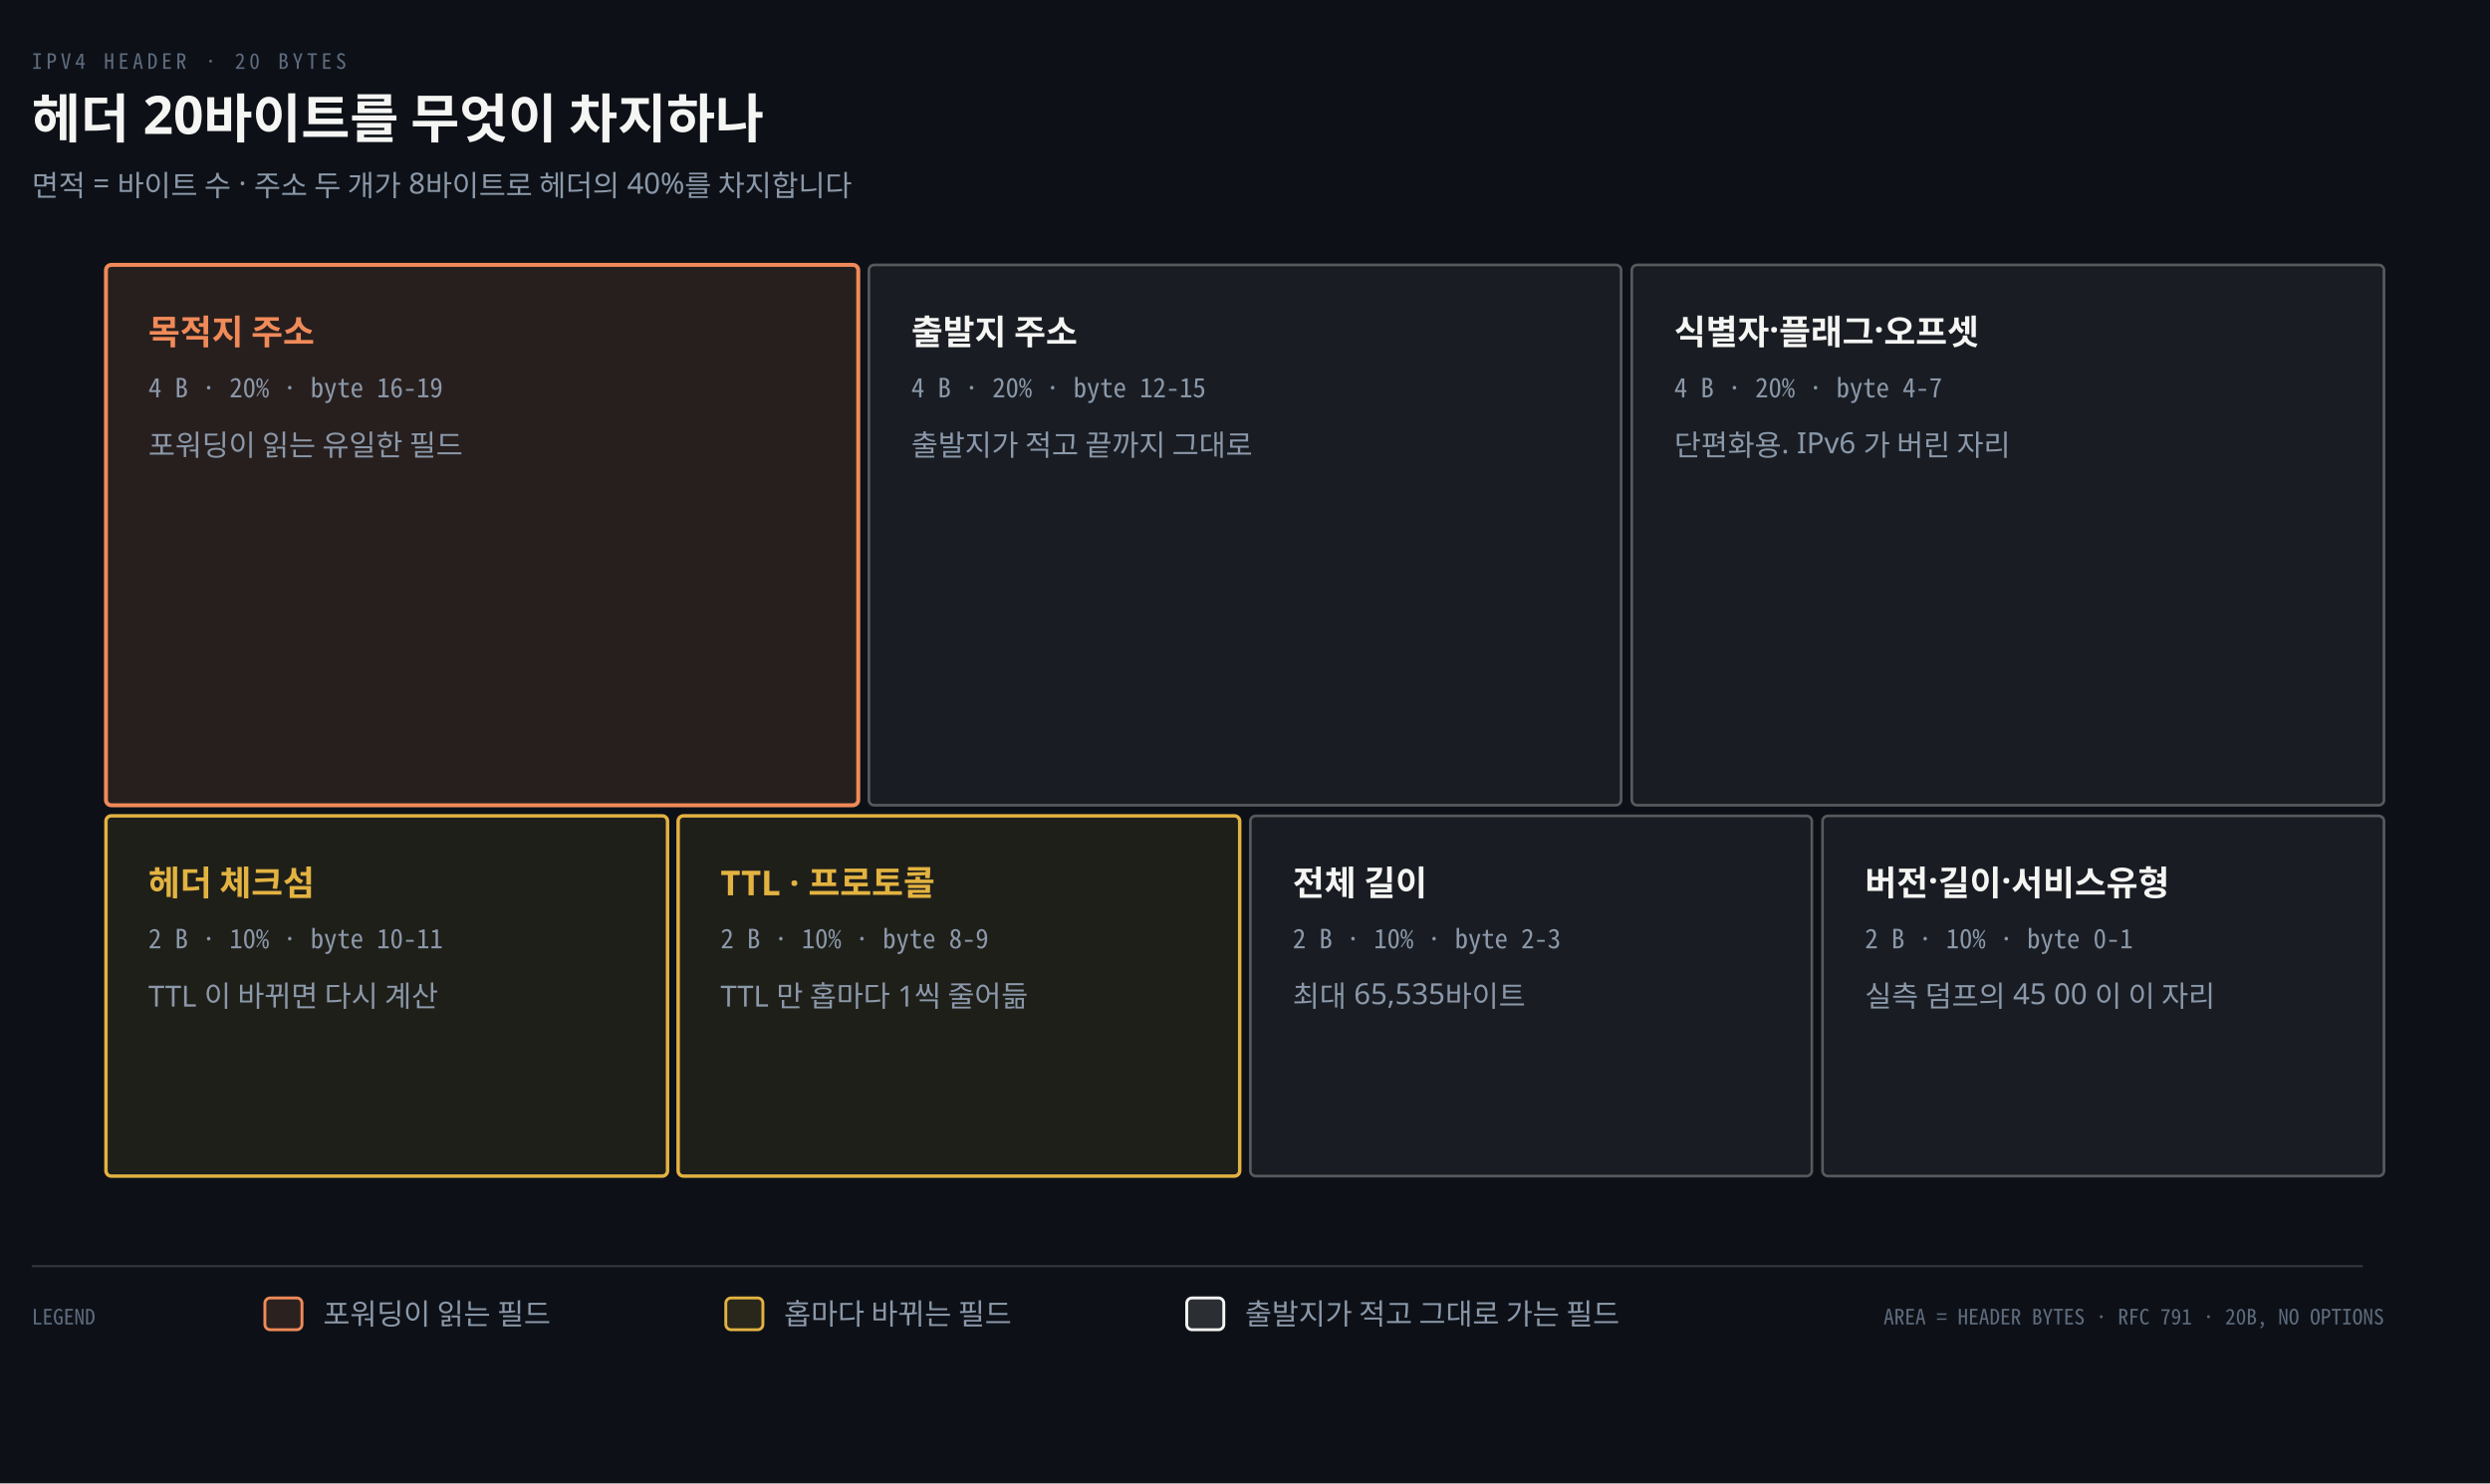
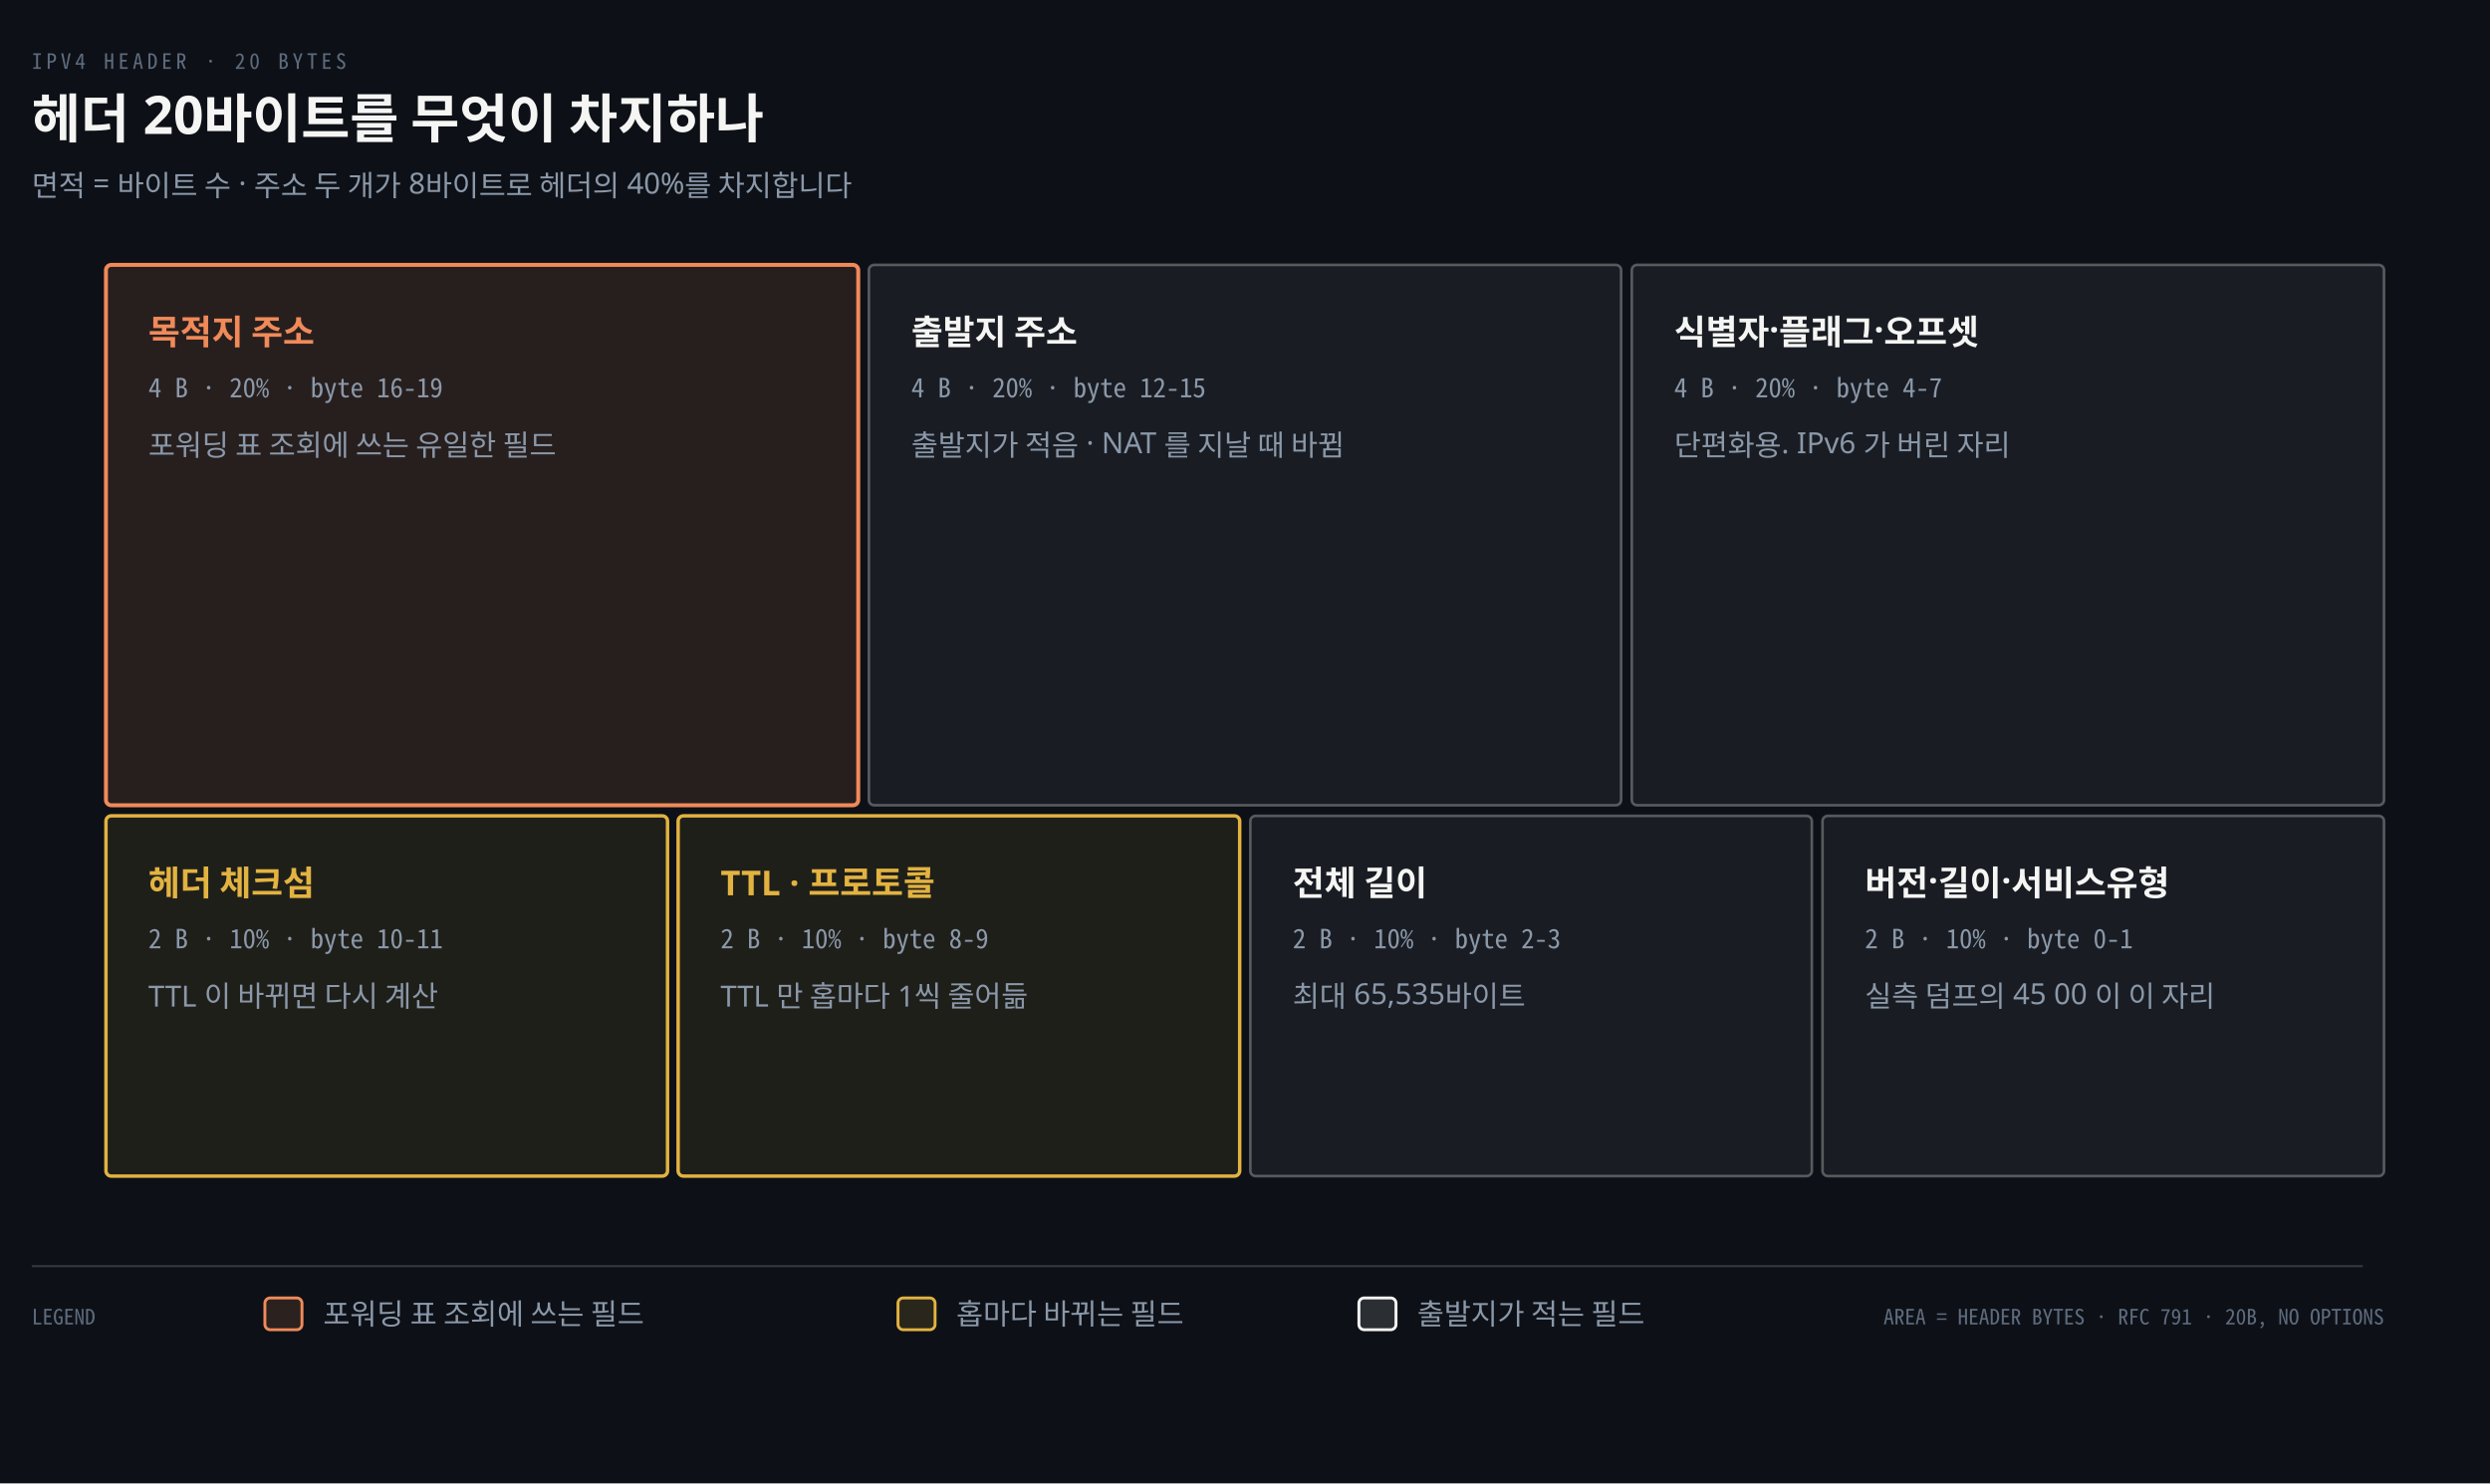
<svg xmlns="http://www.w3.org/2000/svg" viewBox="0 0 940 560" width="100%" role="img" aria-labelledby="dt dd">
  <defs>
    <marker id="ar" viewBox="0 0 8 8" refX="7" refY="4" markerWidth="6.5" markerHeight="6.5" orient="auto">
      <path d="M0 0 L8 4 L0 8 z" fill="#8B98A9" />
    </marker>
    <marker id="ok" viewBox="0 0 8 8" refX="7" refY="4" markerWidth="6.5" markerHeight="6.5" orient="auto">
      <path d="M0 0 L8 4 L0 8 z" fill="#3FB98C" />
    </marker>
    <marker id="warn" viewBox="0 0 8 8" refX="7" refY="4" markerWidth="6.5" markerHeight="6.5" orient="auto">
      <path d="M0 0 L8 4 L0 8 z" fill="#E3B341" />
    </marker>
    <marker id="bad" viewBox="0 0 8 8" refX="7" refY="4" markerWidth="6.5" markerHeight="6.5" orient="auto">
      <path d="M0 0 L8 4 L0 8 z" fill="#F0616D" />
    </marker>
    <marker id="info" viewBox="0 0 8 8" refX="7" refY="4" markerWidth="6.5" markerHeight="6.5" orient="auto">
      <path d="M0 0 L8 4 L0 8 z" fill="#6A95D8" />
    </marker>
    <marker id="acc" viewBox="0 0 8 8" refX="7" refY="4" markerWidth="6.5" markerHeight="6.5" orient="auto">
      <path d="M0 0 L8 4 L0 8 z" fill="#F08A59" />
    </marker>
    <marker id="soft" viewBox="0 0 8 8" refX="7" refY="4" markerWidth="6.5" markerHeight="6.5" orient="auto">
      <path d="M0 0 L8 4 L0 8 z" fill="#5E6B7E" />
    </marker>
  </defs>
  <rect width="940" height="560" fill="#0D1117" />
  <text x="12" y="26" font-family="'Geist Mono','Noto Sans Mono CJK KR',monospace" font-size="8" letter-spacing="0.18em" fill="#5E6B7E">IPV4 HEADER · 20 BYTES</text>
  <text x="12" y="52" font-family="'Geist','Apple SD Gothic Neo','Noto Sans KR','Malgun Gothic',sans-serif" font-size="20" font-weight="600" fill="#F5F5F3">헤더 20바이트를 무엇이 차지하나</text>
  <text x="12" y="74" font-family="'Geist','Apple SD Gothic Neo','Noto Sans KR','Malgun Gothic',sans-serif" font-size="11" fill="#8B98A9">면적 = 바이트 수 · 주소 두 개가 8바이트로 헤더의 40%를 차지합니다</text>
  <rect x="40.0" y="100" width="284.0" height="204" rx="2" data-share="20.00" fill="#F08A591E" stroke="#F08A59" stroke-width="1.5" />
  <text x="56.0" y="130" text-anchor="start" font-family="'Geist','Apple SD Gothic Neo','Noto Sans KR','Malgun Gothic',sans-serif" font-size="13" font-weight="600" fill="#F08A59">목적지 주소</text>
  <text x="56.0" y="150" text-anchor="start" font-family="'Geist Mono','Noto Sans Mono CJK KR',monospace" font-size="10" font-weight="400" fill="#8B98A9">4 B · 20% · byte 16-19</text>
-   <text x="56.0" y="172" text-anchor="start" font-family="'Geist','Apple SD Gothic Neo','Noto Sans KR','Malgun Gothic',sans-serif" font-size="11" font-weight="400" fill="#8B98A9">포워딩이 읽는 유일한 필드</text>
+   <text x="56.0" y="172" text-anchor="start" font-family="'Geist','Apple SD Gothic Neo','Noto Sans KR','Malgun Gothic',sans-serif" font-size="11" font-weight="400" fill="#8B98A9">포워딩 표 조회에 쓰는 유일한 필드</text>
  <rect x="328.0" y="100" width="284.0" height="204" rx="2" data-share="20.00" fill="#F5F5F30E" stroke="#F5F5F34D" stroke-width="1.0" />
  <text x="344.0" y="130" text-anchor="start" font-family="'Geist','Apple SD Gothic Neo','Noto Sans KR','Malgun Gothic',sans-serif" font-size="13" font-weight="600" fill="#F5F5F3">출발지 주소</text>
  <text x="344.0" y="150" text-anchor="start" font-family="'Geist Mono','Noto Sans Mono CJK KR',monospace" font-size="10" font-weight="400" fill="#8B98A9">4 B · 20% · byte 12-15</text>
-   <text x="344.0" y="172" text-anchor="start" font-family="'Geist','Apple SD Gothic Neo','Noto Sans KR','Malgun Gothic',sans-serif" font-size="11" font-weight="400" fill="#8B98A9">출발지가 적고 끝까지 그대로</text>
+   <text x="344.0" y="172" text-anchor="start" font-family="'Geist','Apple SD Gothic Neo','Noto Sans KR','Malgun Gothic',sans-serif" font-size="11" font-weight="400" fill="#8B98A9">출발지가 적음 · NAT 를 지날 때 바뀜</text>
  <rect x="616.0" y="100" width="284.0" height="204" rx="2" data-share="20.00" fill="#F5F5F30E" stroke="#F5F5F34D" stroke-width="1.0" />
  <text x="632.0" y="130" text-anchor="start" font-family="'Geist','Apple SD Gothic Neo','Noto Sans KR','Malgun Gothic',sans-serif" font-size="13" font-weight="600" fill="#F5F5F3">식별자·플래그·오프셋</text>
  <text x="632.0" y="150" text-anchor="start" font-family="'Geist Mono','Noto Sans Mono CJK KR',monospace" font-size="10" font-weight="400" fill="#8B98A9">4 B · 20% · byte 4-7</text>
  <text x="632.0" y="172" text-anchor="start" font-family="'Geist','Apple SD Gothic Neo','Noto Sans KR','Malgun Gothic',sans-serif" font-size="11" font-weight="400" fill="#8B98A9">단편화용. IPv6 가 버린 자리</text>
  <rect x="40.0" y="308" width="212.0" height="136" rx="2" data-share="10.00" fill="#E3B34116" stroke="#E3B341" stroke-width="1.3" />
  <text x="56.0" y="338" text-anchor="start" font-family="'Geist','Apple SD Gothic Neo','Noto Sans KR','Malgun Gothic',sans-serif" font-size="13" font-weight="600" fill="#E3B341">헤더 체크섬</text>
  <text x="56.0" y="358" text-anchor="start" font-family="'Geist Mono','Noto Sans Mono CJK KR',monospace" font-size="10" font-weight="400" fill="#8B98A9">2 B · 10% · byte 10-11</text>
  <text x="56.0" y="380" text-anchor="start" font-family="'Geist','Apple SD Gothic Neo','Noto Sans KR','Malgun Gothic',sans-serif" font-size="11" font-weight="400" fill="#8B98A9">TTL 이 바뀌면 다시 계산</text>
  <rect x="256.0" y="308" width="212.0" height="136" rx="2" data-share="10.00" fill="#E3B34116" stroke="#E3B341" stroke-width="1.3" />
  <text x="272.0" y="338" text-anchor="start" font-family="'Geist','Apple SD Gothic Neo','Noto Sans KR','Malgun Gothic',sans-serif" font-size="13" font-weight="600" fill="#E3B341">TTL · 프로토콜</text>
  <text x="272.0" y="358" text-anchor="start" font-family="'Geist Mono','Noto Sans Mono CJK KR',monospace" font-size="10" font-weight="400" fill="#8B98A9">2 B · 10% · byte 8-9</text>
  <text x="272.0" y="380" text-anchor="start" font-family="'Geist','Apple SD Gothic Neo','Noto Sans KR','Malgun Gothic',sans-serif" font-size="11" font-weight="400" fill="#8B98A9">TTL 만 홉마다 1씩 줄어듦</text>
  <rect x="472.0" y="308" width="212.0" height="136" rx="2" data-share="10.00" fill="#F5F5F30E" stroke="#F5F5F34D" stroke-width="1.0" />
  <text x="488.0" y="338" text-anchor="start" font-family="'Geist','Apple SD Gothic Neo','Noto Sans KR','Malgun Gothic',sans-serif" font-size="13" font-weight="600" fill="#F5F5F3">전체 길이</text>
  <text x="488.0" y="358" text-anchor="start" font-family="'Geist Mono','Noto Sans Mono CJK KR',monospace" font-size="10" font-weight="400" fill="#8B98A9">2 B · 10% · byte 2-3</text>
  <text x="488.0" y="380" text-anchor="start" font-family="'Geist','Apple SD Gothic Neo','Noto Sans KR','Malgun Gothic',sans-serif" font-size="11" font-weight="400" fill="#8B98A9">최대 65,535바이트</text>
  <rect x="688.0" y="308" width="212.0" height="136" rx="2" data-share="10.00" fill="#F5F5F30E" stroke="#F5F5F34D" stroke-width="1.0" />
  <text x="704.0" y="338" text-anchor="start" font-family="'Geist','Apple SD Gothic Neo','Noto Sans KR','Malgun Gothic',sans-serif" font-size="13" font-weight="600" fill="#F5F5F3">버전·길이·서비스유형</text>
  <text x="704.0" y="358" text-anchor="start" font-family="'Geist Mono','Noto Sans Mono CJK KR',monospace" font-size="10" font-weight="400" fill="#8B98A9">2 B · 10% · byte 0-1</text>
  <text x="704.0" y="380" text-anchor="start" font-family="'Geist','Apple SD Gothic Neo','Noto Sans KR','Malgun Gothic',sans-serif" font-size="11" font-weight="400" fill="#8B98A9">실측 덤프의 45 00 이 이 자리</text>
  <line x1="12" y1="478" x2="892" y2="478" stroke="rgba(191,192,192,0.22)" stroke-width="0.8" />
  <text x="12" y="500" text-anchor="start" font-family="'Geist Mono','Noto Sans Mono CJK KR',monospace" font-size="8" font-weight="400" fill="#5E6B7E">LEGEND</text>
  <rect x="100" y="490" width="14" height="12" rx="2" fill="#F08A5922" stroke="#F08A59" stroke-width="1.1" />
-   <text x="122" y="500" text-anchor="start" font-family="'Geist','Apple SD Gothic Neo','Noto Sans KR','Malgun Gothic',sans-serif" font-size="11" font-weight="400" fill="#8B98A9">포워딩이 읽는 필드</text>
-   <rect x="274" y="490" width="14" height="12" rx="2" fill="#E3B34122" stroke="#E3B341" stroke-width="1.1" />
-   <text x="296" y="500" text-anchor="start" font-family="'Geist','Apple SD Gothic Neo','Noto Sans KR','Malgun Gothic',sans-serif" font-size="11" font-weight="400" fill="#8B98A9">홉마다 바뀌는 필드</text>
-   <rect x="448" y="490" width="14" height="12" rx="2" fill="#F5F5F322" stroke="#F5F5F3" stroke-width="1.1" />
-   <text x="470" y="500" text-anchor="start" font-family="'Geist','Apple SD Gothic Neo','Noto Sans KR','Malgun Gothic',sans-serif" font-size="11" font-weight="400" fill="#8B98A9">출발지가 적고 그대로 가는 필드</text>
+   <text x="122" y="500" text-anchor="start" font-family="'Geist','Apple SD Gothic Neo','Noto Sans KR','Malgun Gothic',sans-serif" font-size="11" font-weight="400" fill="#8B98A9">포워딩 표 조회에 쓰는 필드</text>
+   <rect x="339" y="490" width="14" height="12" rx="2" fill="#E3B34122" stroke="#E3B341" stroke-width="1.1" />
+   <text x="361" y="500" text-anchor="start" font-family="'Geist','Apple SD Gothic Neo','Noto Sans KR','Malgun Gothic',sans-serif" font-size="11" font-weight="400" fill="#8B98A9">홉마다 바뀌는 필드</text>
+   <rect x="513" y="490" width="14" height="12" rx="2" fill="#F5F5F322" stroke="#F5F5F3" stroke-width="1.1" />
+   <text x="535" y="500" text-anchor="start" font-family="'Geist','Apple SD Gothic Neo','Noto Sans KR','Malgun Gothic',sans-serif" font-size="11" font-weight="400" fill="#8B98A9">출발지가 적는 필드</text>
  <text x="900" y="500" text-anchor="end" font-family="'Geist Mono','Noto Sans Mono CJK KR',monospace" font-size="8" font-weight="400" fill="#5E6B7E">AREA = HEADER BYTES · RFC 791 · 20B, NO OPTIONS</text>
</svg>
